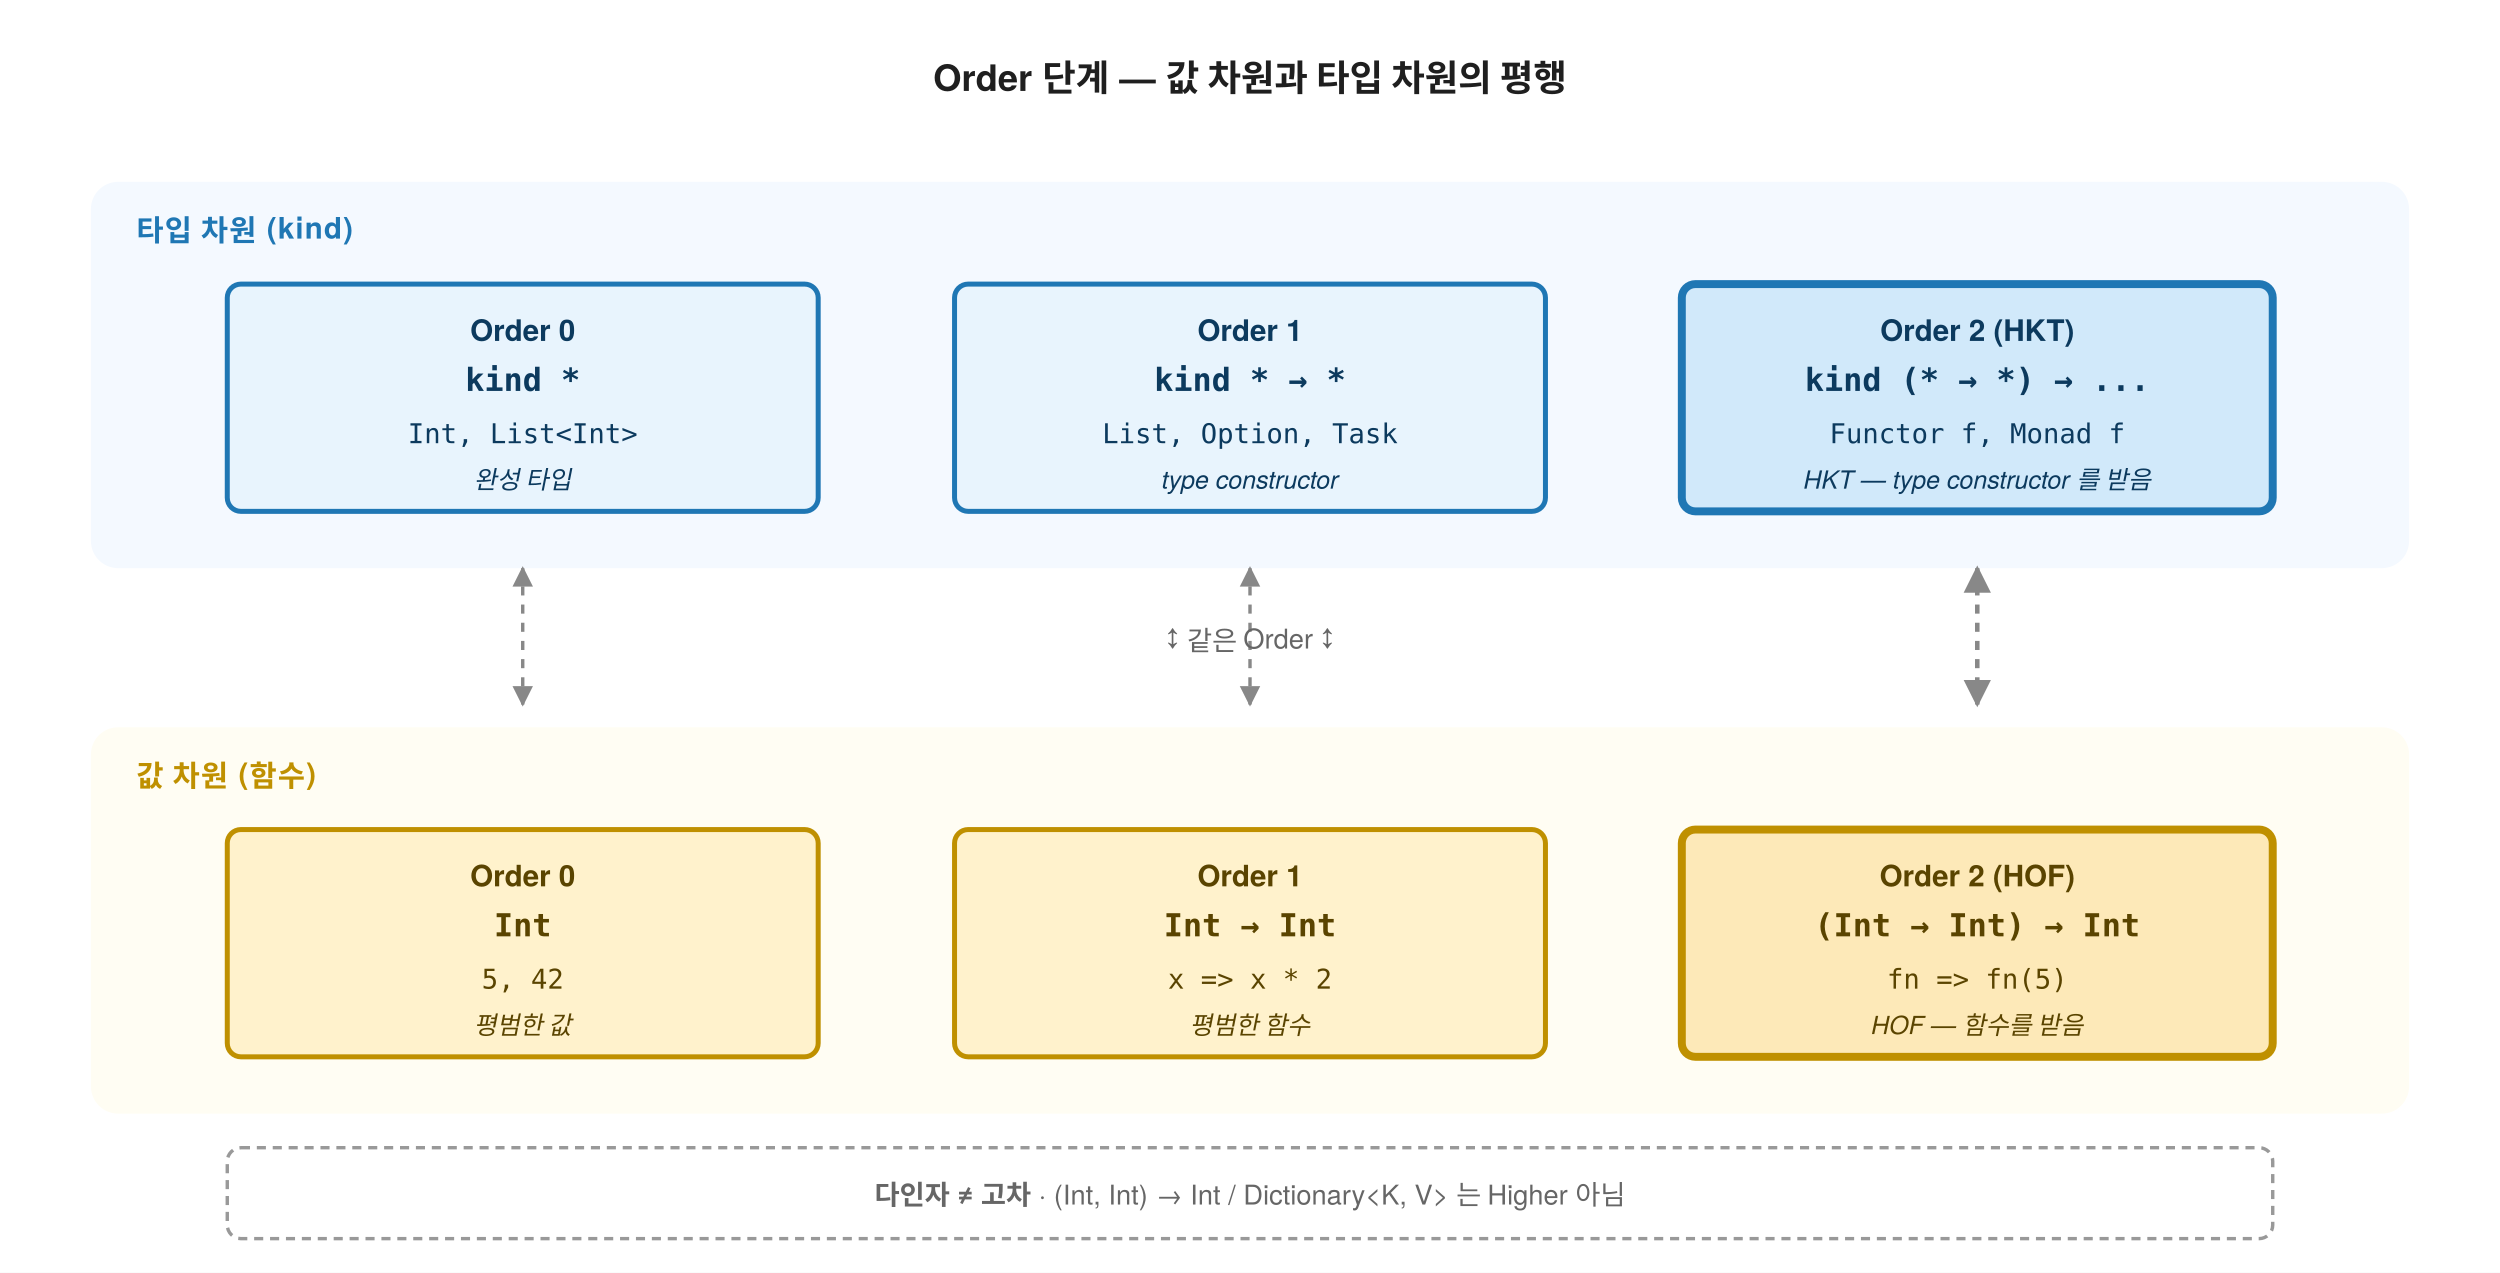
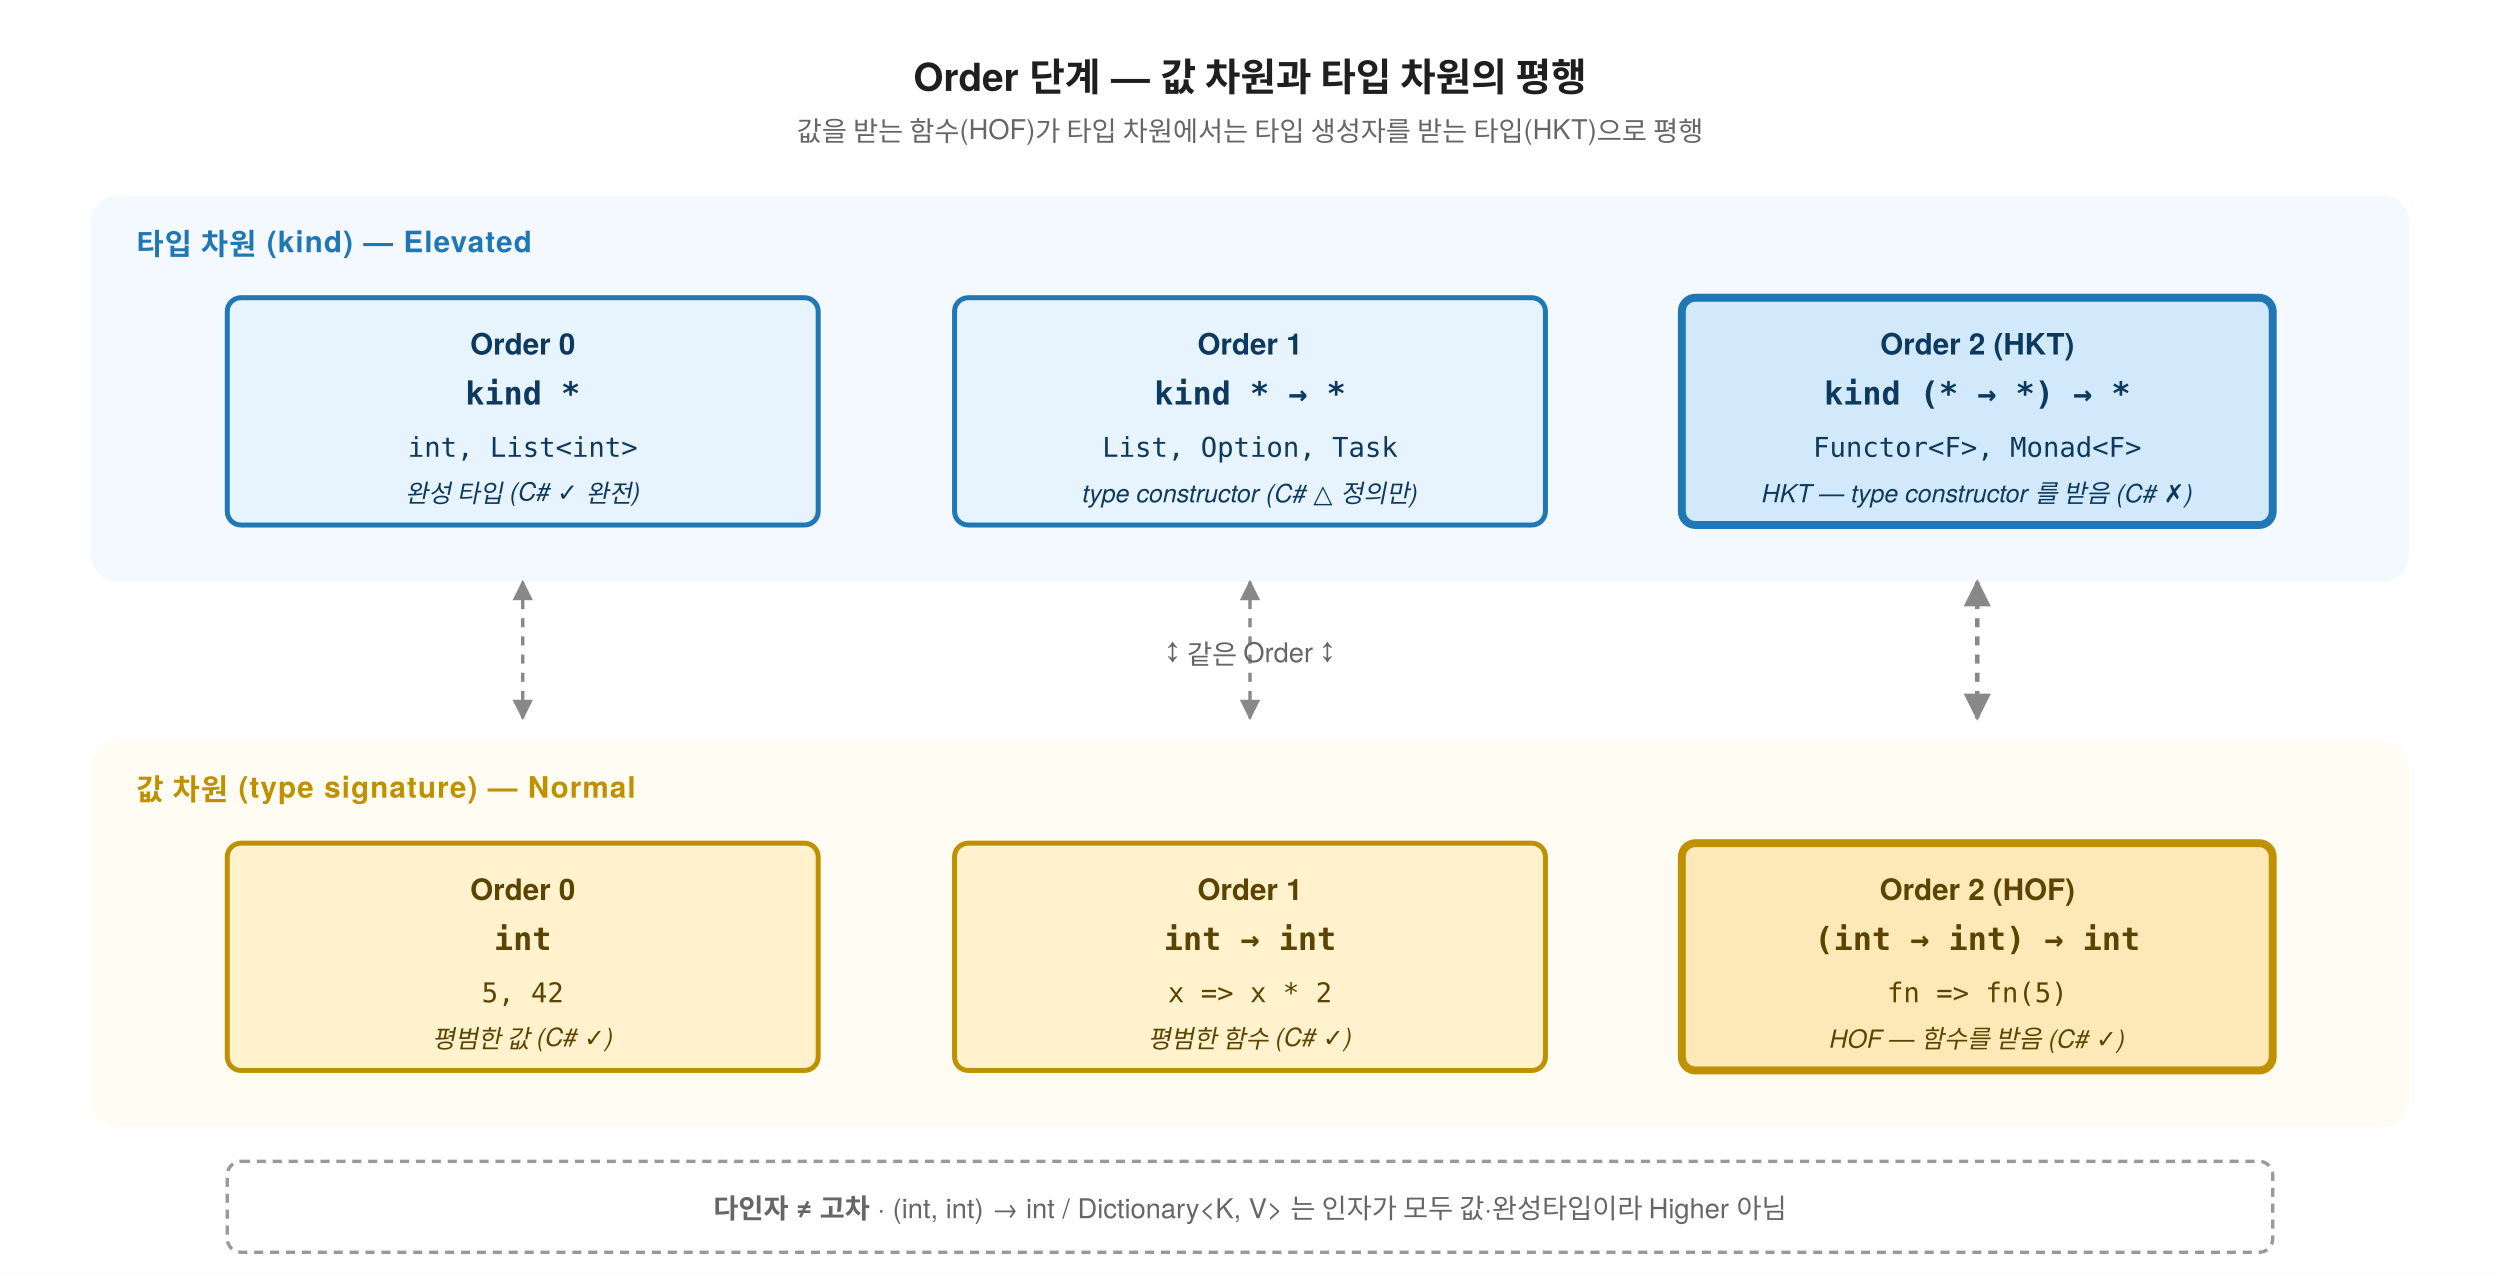
<svg xmlns="http://www.w3.org/2000/svg" viewBox="0 0 1100 560" font-family="'Helvetica Neue', 'Noto Sans KR', sans-serif">
  <defs>
    <marker id="arrow-parallel" viewBox="0 0 10 10" refX="9" refY="5" markerWidth="6" markerHeight="6" orient="auto-start-reverse">
      <path d="M0,0 L10,5 L0,10 z" fill="#888" />
    </marker>
  </defs>
  <rect width="1100" height="560" fill="#ffffff" />
-   <text x="550" y="40" font-size="16" fill="#1f1f1f" text-anchor="middle" font-weight="bold">Order 단계 — 값 차원과 타입 차원의 평행</text>
-   <rect x="40" y="80" width="1020" height="170" fill="#f4f9ff" stroke="none" rx="12" />
-   <text x="60" y="106" font-size="13" fill="#1f77b4" font-weight="bold" letter-spacing="0.5">타입 차원 (kind)</text>
-   <rect x="100" y="125" width="260" height="100" fill="#e8f4fd" stroke="#1f77b4" stroke-width="2.2" rx="6" />
-   <text x="230" y="150" font-size="13" fill="#0c3a5e" text-anchor="middle" font-weight="bold">Order 0</text>
-   <text x="230" y="172" font-size="14" fill="#0c3a5e" text-anchor="middle" font-family="'Consolas', monospace" font-weight="bold">kind  *</text>
-   <text x="230" y="195" font-size="12" fill="#0c3a5e" text-anchor="middle" font-family="'Consolas', monospace">Int, List&lt;Int&gt;</text>
-   <text x="230" y="215" font-size="11" fill="#0c3a5e" text-anchor="middle" font-style="italic">완성 타입</text>
-   <rect x="420" y="125" width="260" height="100" fill="#e8f4fd" stroke="#1f77b4" stroke-width="2.2" rx="6" />
-   <text x="550" y="150" font-size="13" fill="#0c3a5e" text-anchor="middle" font-weight="bold">Order 1</text>
-   <text x="550" y="172" font-size="14" fill="#0c3a5e" text-anchor="middle" font-family="'Consolas', monospace" font-weight="bold">kind  * → *</text>
-   <text x="550" y="195" font-size="12" fill="#0c3a5e" text-anchor="middle" font-family="'Consolas', monospace">List, Option, Task</text>
-   <text x="550" y="215" font-size="11" fill="#0c3a5e" text-anchor="middle" font-style="italic">type constructor</text>
-   <rect x="740" y="125" width="260" height="100" fill="#d1e9fa" stroke="#1f77b4" stroke-width="3.5" rx="6" />
-   <text x="870" y="150" font-size="13" fill="#0c3a5e" text-anchor="middle" font-weight="bold">Order 2 (HKT)</text>
-   <text x="870" y="172" font-size="14" fill="#0c3a5e" text-anchor="middle" font-family="'Consolas', monospace" font-weight="bold">kind  (* → *) → ...</text>
-   <text x="870" y="195" font-size="12" fill="#0c3a5e" text-anchor="middle" font-family="'Consolas', monospace">Functor f, Monad f</text>
-   <text x="870" y="215" font-size="11" fill="#0c3a5e" text-anchor="middle" font-style="italic">HKT — type constructor 를 받음</text>
-   <line x1="230" y1="250" x2="230" y2="310" stroke="#888" stroke-width="1.5" stroke-dasharray="4 4" marker-end="url(#arrow-parallel)" marker-start="url(#arrow-parallel)" />
-   <line x1="550" y1="250" x2="550" y2="310" stroke="#888" stroke-width="1.5" stroke-dasharray="4 4" marker-end="url(#arrow-parallel)" marker-start="url(#arrow-parallel)" />
-   <line x1="870" y1="250" x2="870" y2="310" stroke="#888" stroke-width="2" stroke-dasharray="4 4" marker-end="url(#arrow-parallel)" marker-start="url(#arrow-parallel)" />
-   <text x="550" y="285" font-size="12" fill="#666" text-anchor="middle">↕ 같은 Order ↕</text>
-   <rect x="40" y="320" width="1020" height="170" fill="#fffdf3" stroke="none" rx="12" />
-   <text x="60" y="346" font-size="13" fill="#bf9000" font-weight="bold" letter-spacing="0.5">값 차원 (함수)</text>
-   <rect x="100" y="365" width="260" height="100" fill="#fff2cc" stroke="#bf9000" stroke-width="2.2" rx="6" />
-   <text x="230" y="390" font-size="13" fill="#5a4400" text-anchor="middle" font-weight="bold">Order 0</text>
-   <text x="230" y="412" font-size="14" fill="#5a4400" text-anchor="middle" font-family="'Consolas', monospace" font-weight="bold">Int</text>
-   <text x="230" y="435" font-size="12" fill="#5a4400" text-anchor="middle" font-family="'Consolas', monospace">5, 42</text>
-   <text x="230" y="455" font-size="11" fill="#5a4400" text-anchor="middle" font-style="italic">평범한 값</text>
-   <rect x="420" y="365" width="260" height="100" fill="#fff2cc" stroke="#bf9000" stroke-width="2.2" rx="6" />
-   <text x="550" y="390" font-size="13" fill="#5a4400" text-anchor="middle" font-weight="bold">Order 1</text>
-   <text x="550" y="412" font-size="14" fill="#5a4400" text-anchor="middle" font-family="'Consolas', monospace" font-weight="bold">Int → Int</text>
-   <text x="550" y="435" font-size="12" fill="#5a4400" text-anchor="middle" font-family="'Consolas', monospace">x =&gt; x * 2</text>
-   <text x="550" y="455" font-size="11" fill="#5a4400" text-anchor="middle" font-style="italic">평범한 함수</text>
-   <rect x="740" y="365" width="260" height="100" fill="#fde9b8" stroke="#bf9000" stroke-width="3.5" rx="6" />
-   <text x="870" y="390" font-size="13" fill="#5a4400" text-anchor="middle" font-weight="bold">Order 2 (HOF)</text>
-   <text x="870" y="412" font-size="14" fill="#5a4400" text-anchor="middle" font-family="'Consolas', monospace" font-weight="bold">(Int → Int) → Int</text>
-   <text x="870" y="435" font-size="12" fill="#5a4400" text-anchor="middle" font-family="'Consolas', monospace">fn =&gt; fn(5)</text>
-   <text x="870" y="455" font-size="11" fill="#5a4400" text-anchor="middle" font-style="italic">HOF — 함수를 받음</text>
-   <rect x="100" y="505" width="900" height="40" fill="#ffffff" stroke="#999999" stroke-width="1.5" stroke-dasharray="4 3" rx="6" />
-   <text x="550" y="530" font-size="12" fill="#666" text-anchor="middle">
-     <tspan font-weight="bold">다인자 ≠ 고차</tspan>  ·  (Int, Int) → Int / Dictionary&lt;K, V&gt; 는 Higher 아님</text>
+   <text x="550" y="40" font-size="17" fill="#1f1f1f" text-anchor="middle" font-weight="bold">Order 단계 — 값 차원과 타입 차원의 평행</text>
+   <text x="550" y="62" font-size="12" fill="#666" text-anchor="middle">값을 받는 함수(HOF)가 타입 차원에서는 타입 생성자를 받는 타입(HKT)으로 평행</text>
+   <rect x="40" y="86" width="1020" height="170" fill="#f4f9ff" stroke="none" rx="12" />
+   <text x="60" y="112" font-size="13" fill="#1f77b4" font-weight="bold" letter-spacing="0.5">타입 차원 (kind) — Elevated</text>
+   <rect x="100" y="131" width="260" height="100" fill="#e8f4fd" stroke="#1f77b4" stroke-width="2.2" rx="6" />
+   <text x="230" y="156" font-size="13" fill="#0c3a5e" text-anchor="middle" font-weight="bold">Order 0</text>
+   <text x="230" y="178" font-size="14" fill="#0c3a5e" text-anchor="middle" font-family="'Consolas', monospace" font-weight="bold">kind  *</text>
+   <text x="230" y="201" font-size="12" fill="#0c3a5e" text-anchor="middle" font-family="'Consolas', monospace">int, List&lt;int&gt;</text>
+   <text x="230" y="221" font-size="11" fill="#0c3a5e" text-anchor="middle" font-style="italic">완성 타입 (C# ✓ 완전)</text>
+   <rect x="420" y="131" width="260" height="100" fill="#e8f4fd" stroke="#1f77b4" stroke-width="2.2" rx="6" />
+   <text x="550" y="156" font-size="13" fill="#0c3a5e" text-anchor="middle" font-weight="bold">Order 1</text>
+   <text x="550" y="178" font-size="14" fill="#0c3a5e" text-anchor="middle" font-family="'Consolas', monospace" font-weight="bold">kind  * → *</text>
+   <text x="550" y="201" font-size="12" fill="#0c3a5e" text-anchor="middle" font-family="'Consolas', monospace">List, Option, Task</text>
+   <text x="550" y="221" font-size="11" fill="#0c3a5e" text-anchor="middle" font-style="italic">type constructor (C# △ 정의만)</text>
+   <rect x="740" y="131" width="260" height="100" fill="#d1e9fa" stroke="#1f77b4" stroke-width="3.5" rx="6" />
+   <text x="870" y="156" font-size="13" fill="#0c3a5e" text-anchor="middle" font-weight="bold">Order 2 (HKT)</text>
+   <text x="870" y="178" font-size="14" fill="#0c3a5e" text-anchor="middle" font-family="'Consolas', monospace" font-weight="bold">kind  (* → *) → *</text>
+   <text x="870" y="201" font-size="12" fill="#0c3a5e" text-anchor="middle" font-family="'Consolas', monospace">Functor&lt;F&gt;, Monad&lt;F&gt;</text>
+   <text x="870" y="221" font-size="11" fill="#0c3a5e" text-anchor="middle" font-style="italic">HKT — type constructor 를 받음 (C# ✗)</text>
+   <line x1="230" y1="256" x2="230" y2="316" stroke="#888" stroke-width="1.5" stroke-dasharray="4 4" marker-end="url(#arrow-parallel)" marker-start="url(#arrow-parallel)" />
+   <line x1="550" y1="256" x2="550" y2="316" stroke="#888" stroke-width="1.5" stroke-dasharray="4 4" marker-end="url(#arrow-parallel)" marker-start="url(#arrow-parallel)" />
+   <line x1="870" y1="256" x2="870" y2="316" stroke="#888" stroke-width="2" stroke-dasharray="4 4" marker-end="url(#arrow-parallel)" marker-start="url(#arrow-parallel)" />
+   <text x="550" y="291" font-size="12" fill="#666" text-anchor="middle">↕ 같은 Order ↕</text>
+   <rect x="40" y="326" width="1020" height="170" fill="#fffdf3" stroke="none" rx="12" />
+   <text x="60" y="352" font-size="13" fill="#bf9000" font-weight="bold" letter-spacing="0.5">값 차원 (type signature) — Normal</text>
+   <rect x="100" y="371" width="260" height="100" fill="#fff2cc" stroke="#bf9000" stroke-width="2.2" rx="6" />
+   <text x="230" y="396" font-size="13" fill="#5a4400" text-anchor="middle" font-weight="bold">Order 0</text>
+   <text x="230" y="418" font-size="14" fill="#5a4400" text-anchor="middle" font-family="'Consolas', monospace" font-weight="bold">int</text>
+   <text x="230" y="441" font-size="12" fill="#5a4400" text-anchor="middle" font-family="'Consolas', monospace">5, 42</text>
+   <text x="230" y="461" font-size="11" fill="#5a4400" text-anchor="middle" font-style="italic">평범한 값 (C# ✓)</text>
+   <rect x="420" y="371" width="260" height="100" fill="#fff2cc" stroke="#bf9000" stroke-width="2.2" rx="6" />
+   <text x="550" y="396" font-size="13" fill="#5a4400" text-anchor="middle" font-weight="bold">Order 1</text>
+   <text x="550" y="418" font-size="14" fill="#5a4400" text-anchor="middle" font-family="'Consolas', monospace" font-weight="bold">int → int</text>
+   <text x="550" y="441" font-size="12" fill="#5a4400" text-anchor="middle" font-family="'Consolas', monospace">x =&gt; x * 2</text>
+   <text x="550" y="461" font-size="11" fill="#5a4400" text-anchor="middle" font-style="italic">평범한 함수 (C# ✓)</text>
+   <rect x="740" y="371" width="260" height="100" fill="#fde9b8" stroke="#bf9000" stroke-width="3.5" rx="6" />
+   <text x="870" y="396" font-size="13" fill="#5a4400" text-anchor="middle" font-weight="bold">Order 2 (HOF)</text>
+   <text x="870" y="418" font-size="14" fill="#5a4400" text-anchor="middle" font-family="'Consolas', monospace" font-weight="bold">(int → int) → int</text>
+   <text x="870" y="441" font-size="12" fill="#5a4400" text-anchor="middle" font-family="'Consolas', monospace">fn =&gt; fn(5)</text>
+   <text x="870" y="461" font-size="11" fill="#5a4400" text-anchor="middle" font-style="italic">HOF — 함수를 받음 (C# ✓)</text>
+   <rect x="100" y="511" width="900" height="40" fill="#ffffff" stroke="#999999" stroke-width="1.5" stroke-dasharray="4 3" rx="6" />
+   <text x="550" y="536" font-size="12" fill="#666" text-anchor="middle">
+     <tspan font-weight="bold">다인자 ≠ 고차</tspan>  ·  (int, int) → int / Dictionary&lt;K, V&gt; 는 인자가 모두 값·완성타입이라 Higher 아님</text>
</svg>
